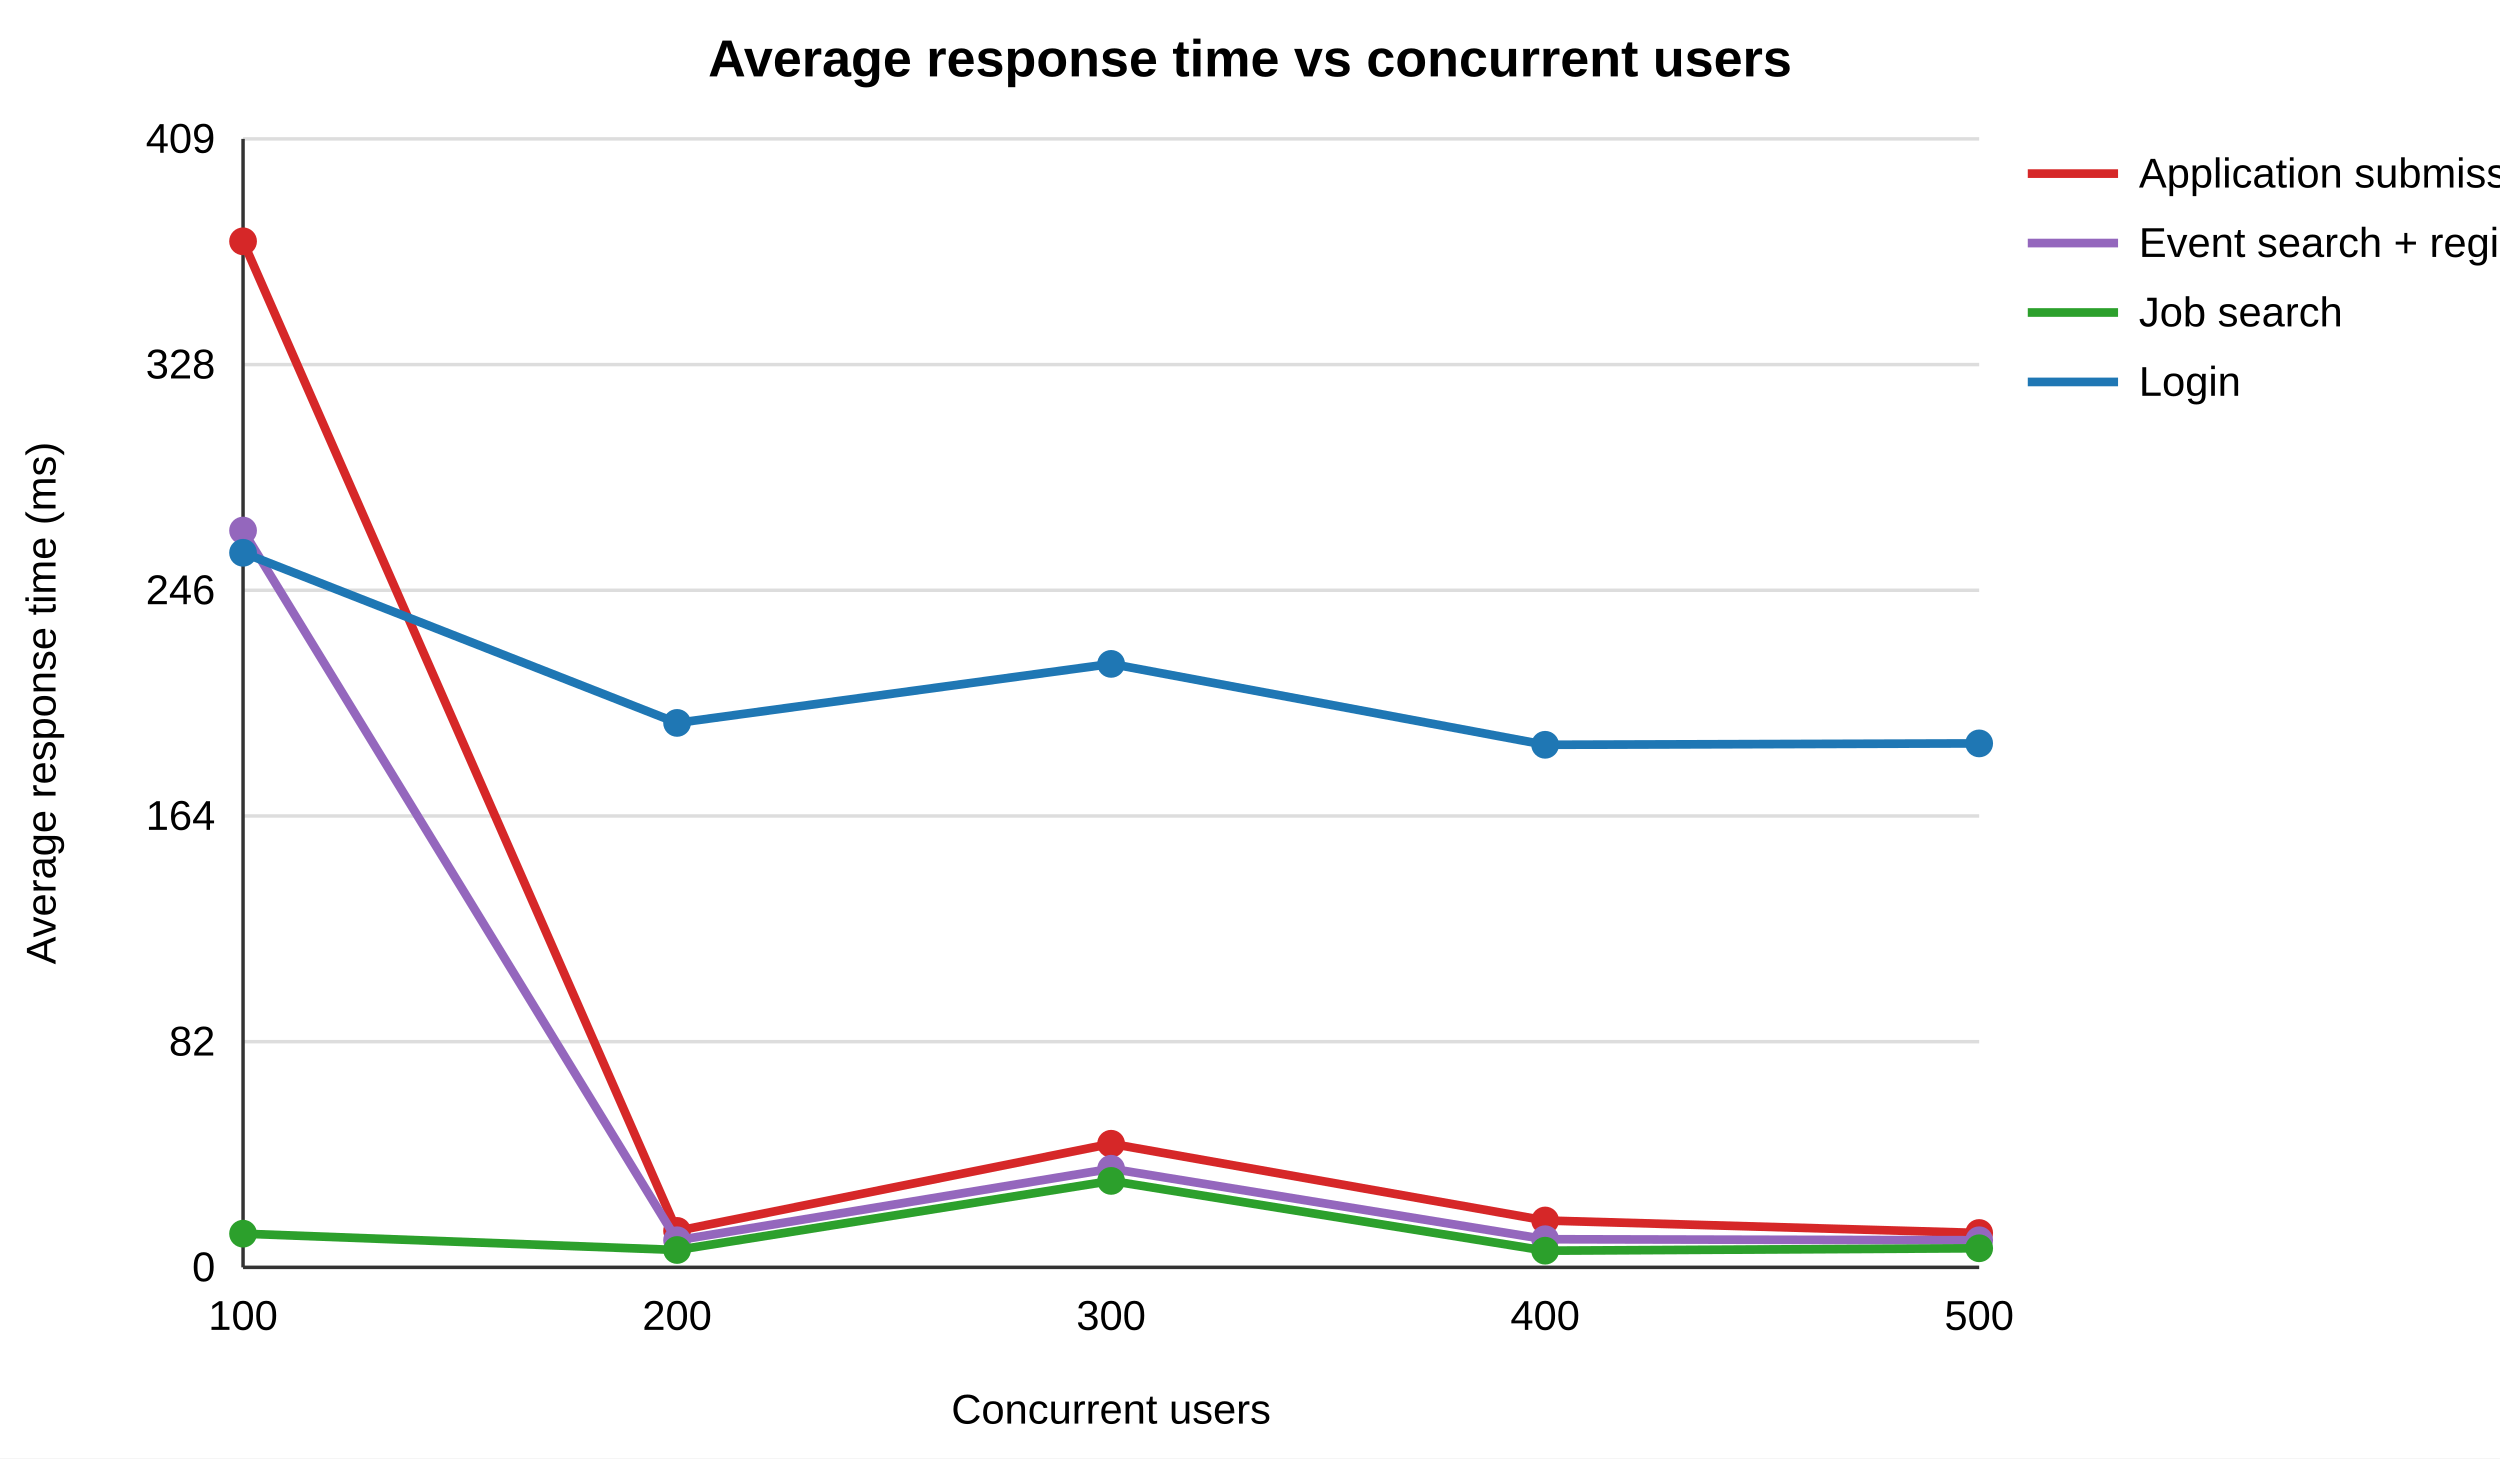
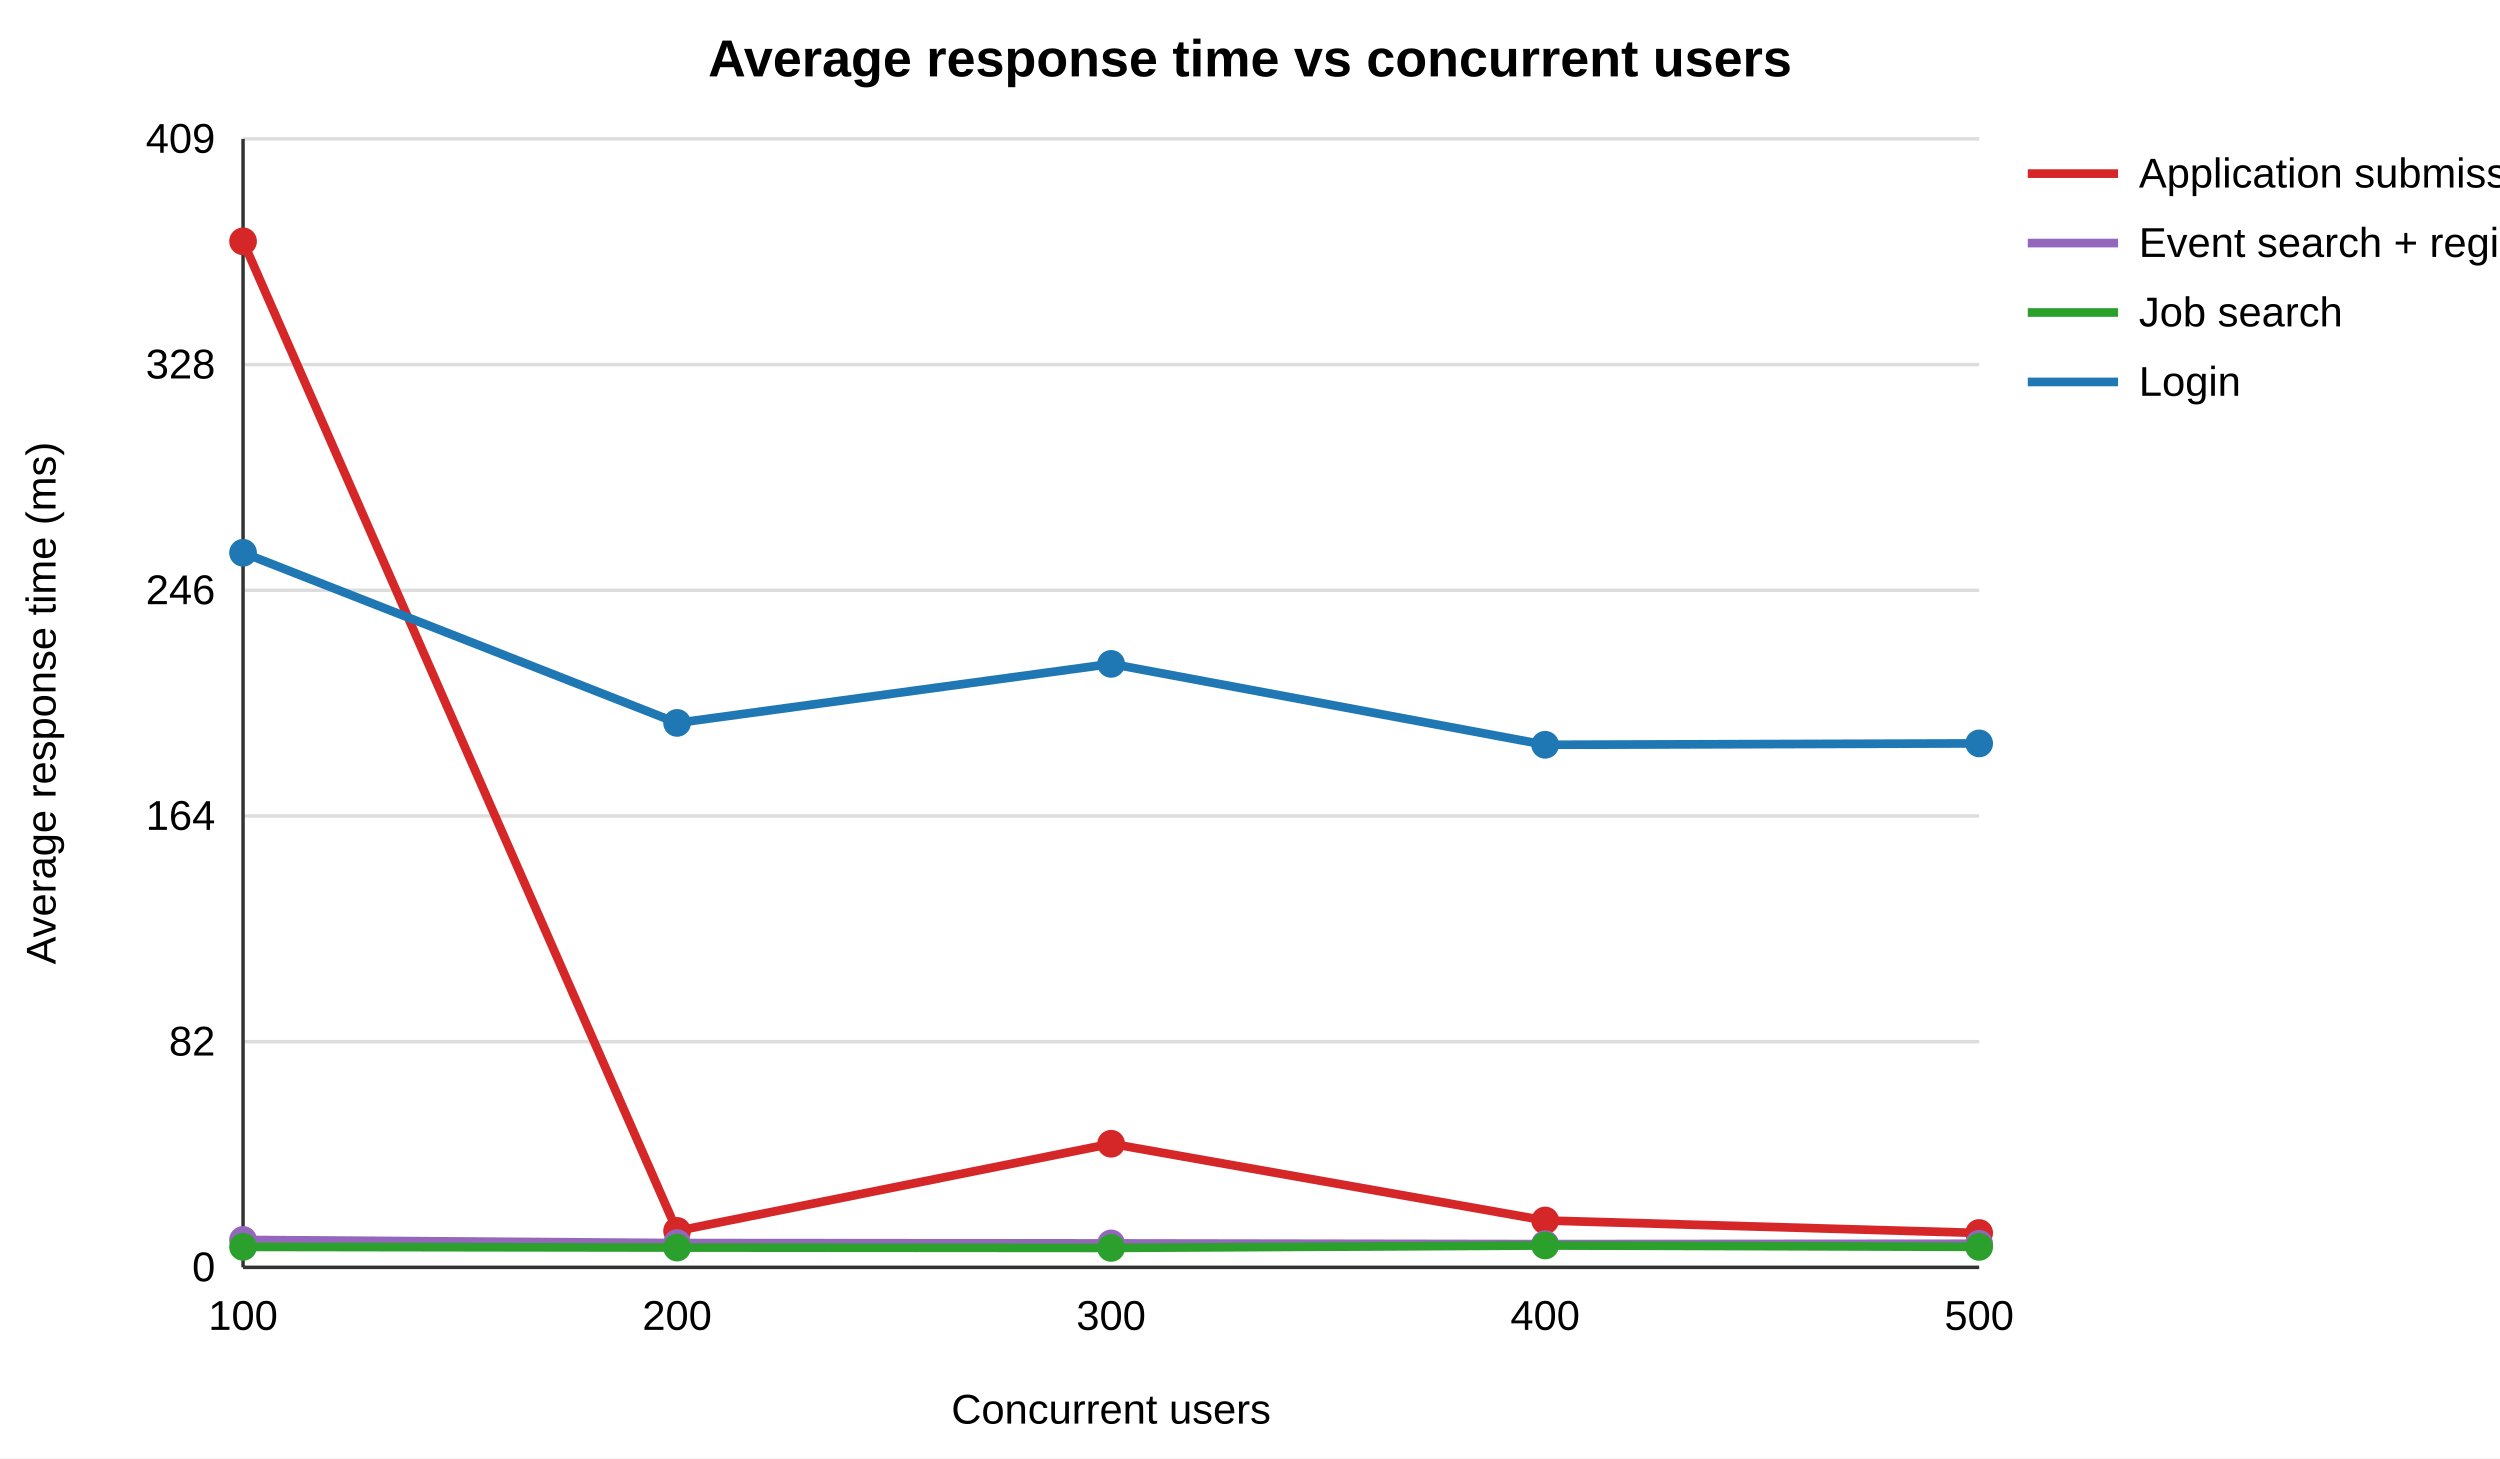
<svg xmlns="http://www.w3.org/2000/svg" width="720" height="420" viewBox="0 0 720 420" font-family="Arial, sans-serif" font-size="12">
  <rect width="720" height="420" fill="white" />
  <text x="360.0" y="22" text-anchor="middle" font-size="15" font-weight="bold">Average response time vs concurrent users</text>
  <line x1="70" y1="365.0" x2="570" y2="365.0" stroke="#dddddd" />
  <text x="62" y="369.0" text-anchor="end">0</text>
  <line x1="70" y1="300.0" x2="570" y2="300.0" stroke="#dddddd" />
  <text x="62" y="304.0" text-anchor="end">82</text>
  <line x1="70" y1="235.0" x2="570" y2="235.0" stroke="#dddddd" />
  <text x="62" y="239.0" text-anchor="end">164</text>
  <line x1="70" y1="170.0" x2="570" y2="170.0" stroke="#dddddd" />
  <text x="62" y="174.0" text-anchor="end">246</text>
  <line x1="70" y1="105.0" x2="570" y2="105.0" stroke="#dddddd" />
  <text x="62" y="109.0" text-anchor="end">328</text>
  <line x1="70" y1="40.0" x2="570" y2="40.0" stroke="#dddddd" />
  <text x="62" y="44.0" text-anchor="end">409</text>
  <text x="70.0" y="383" text-anchor="middle">100</text>
  <text x="195.0" y="383" text-anchor="middle">200</text>
  <text x="320.0" y="383" text-anchor="middle">300</text>
  <text x="445.0" y="383" text-anchor="middle">400</text>
  <text x="570.0" y="383" text-anchor="middle">500</text>
  <line x1="70" y1="365" x2="570" y2="365" stroke="#333" />
  <line x1="70" y1="40" x2="70" y2="365" stroke="#333" />
  <text x="320.0" y="410" text-anchor="middle">Concurrent users</text>
  <text x="16" y="202.5" text-anchor="middle" transform="rotate(-90 16 202.5)">Average response time (ms)</text>
  <polyline fill="none" stroke="#d62728" stroke-width="2.5" points="70.0,69.5 195.0,354.5 320.0,329.4 445.0,351.5 570.0,355.1" />
  <circle cx="70.0" cy="69.5" r="4" fill="#d62728" />
  <circle cx="195.0" cy="354.5" r="4" fill="#d62728" />
  <circle cx="320.0" cy="329.4" r="4" fill="#d62728" />
  <circle cx="445.0" cy="351.5" r="4" fill="#d62728" />
  <circle cx="570.0" cy="355.1" r="4" fill="#d62728" />
  <line x1="584" y1="50" x2="610" y2="50" stroke="#d62728" stroke-width="2.5" />
  <text x="616" y="54">Application submission (202, Kafka)</text>
-   <polyline fill="none" stroke="#9467bd" stroke-width="2.5" points="70.0,152.8 195.0,357.2 320.0,336.6 445.0,356.9 570.0,357.2" />
-   <circle cx="70.0" cy="152.8" r="4" fill="#9467bd" />
-   <circle cx="195.0" cy="357.2" r="4" fill="#9467bd" />
-   <circle cx="320.0" cy="336.6" r="4" fill="#9467bd" />
-   <circle cx="445.0" cy="356.9" r="4" fill="#9467bd" />
-   <circle cx="570.0" cy="357.2" r="4" fill="#9467bd" />
+   <polyline fill="none" stroke="#9467bd" stroke-width="2.5" points="70.0,357.1 195.0,358.0 320.0,358.1 445.0,358.3 570.0,358.2" />
+   <circle cx="70.0" cy="357.1" r="4" fill="#9467bd" />
+   <circle cx="195.0" cy="358.0" r="4" fill="#9467bd" />
+   <circle cx="320.0" cy="358.1" r="4" fill="#9467bd" />
+   <circle cx="445.0" cy="358.3" r="4" fill="#9467bd" />
+   <circle cx="570.0" cy="358.2" r="4" fill="#9467bd" />
  <line x1="584" y1="70" x2="610" y2="70" stroke="#9467bd" stroke-width="2.5" />
  <text x="616" y="74">Event search + registration</text>
-   <polyline fill="none" stroke="#2ca02c" stroke-width="2.5" points="70.0,355.3 195.0,360.0 320.0,340.1 445.0,360.2 570.0,359.5" />
-   <circle cx="70.0" cy="355.3" r="4" fill="#2ca02c" />
-   <circle cx="195.0" cy="360.0" r="4" fill="#2ca02c" />
-   <circle cx="320.0" cy="340.1" r="4" fill="#2ca02c" />
-   <circle cx="445.0" cy="360.2" r="4" fill="#2ca02c" />
-   <circle cx="570.0" cy="359.5" r="4" fill="#2ca02c" />
+   <polyline fill="none" stroke="#2ca02c" stroke-width="2.5" points="70.0,359.1 195.0,359.3 320.0,359.4 445.0,358.7 570.0,359.1" />
+   <circle cx="70.0" cy="359.1" r="4" fill="#2ca02c" />
+   <circle cx="195.0" cy="359.3" r="4" fill="#2ca02c" />
+   <circle cx="320.0" cy="359.4" r="4" fill="#2ca02c" />
+   <circle cx="445.0" cy="358.7" r="4" fill="#2ca02c" />
+   <circle cx="570.0" cy="359.1" r="4" fill="#2ca02c" />
  <line x1="584" y1="90" x2="610" y2="90" stroke="#2ca02c" stroke-width="2.5" />
  <text x="616" y="94">Job search</text>
  <polyline fill="none" stroke="#1f77b4" stroke-width="2.5" points="70.0,159.2 195.0,208.2 320.0,191.2 445.0,214.5 570.0,214.1" />
  <circle cx="70.0" cy="159.2" r="4" fill="#1f77b4" />
  <circle cx="195.0" cy="208.2" r="4" fill="#1f77b4" />
  <circle cx="320.0" cy="191.2" r="4" fill="#1f77b4" />
  <circle cx="445.0" cy="214.5" r="4" fill="#1f77b4" />
  <circle cx="570.0" cy="214.1" r="4" fill="#1f77b4" />
  <line x1="584" y1="110" x2="610" y2="110" stroke="#1f77b4" stroke-width="2.5" />
  <text x="616" y="114">Login</text>
</svg>
